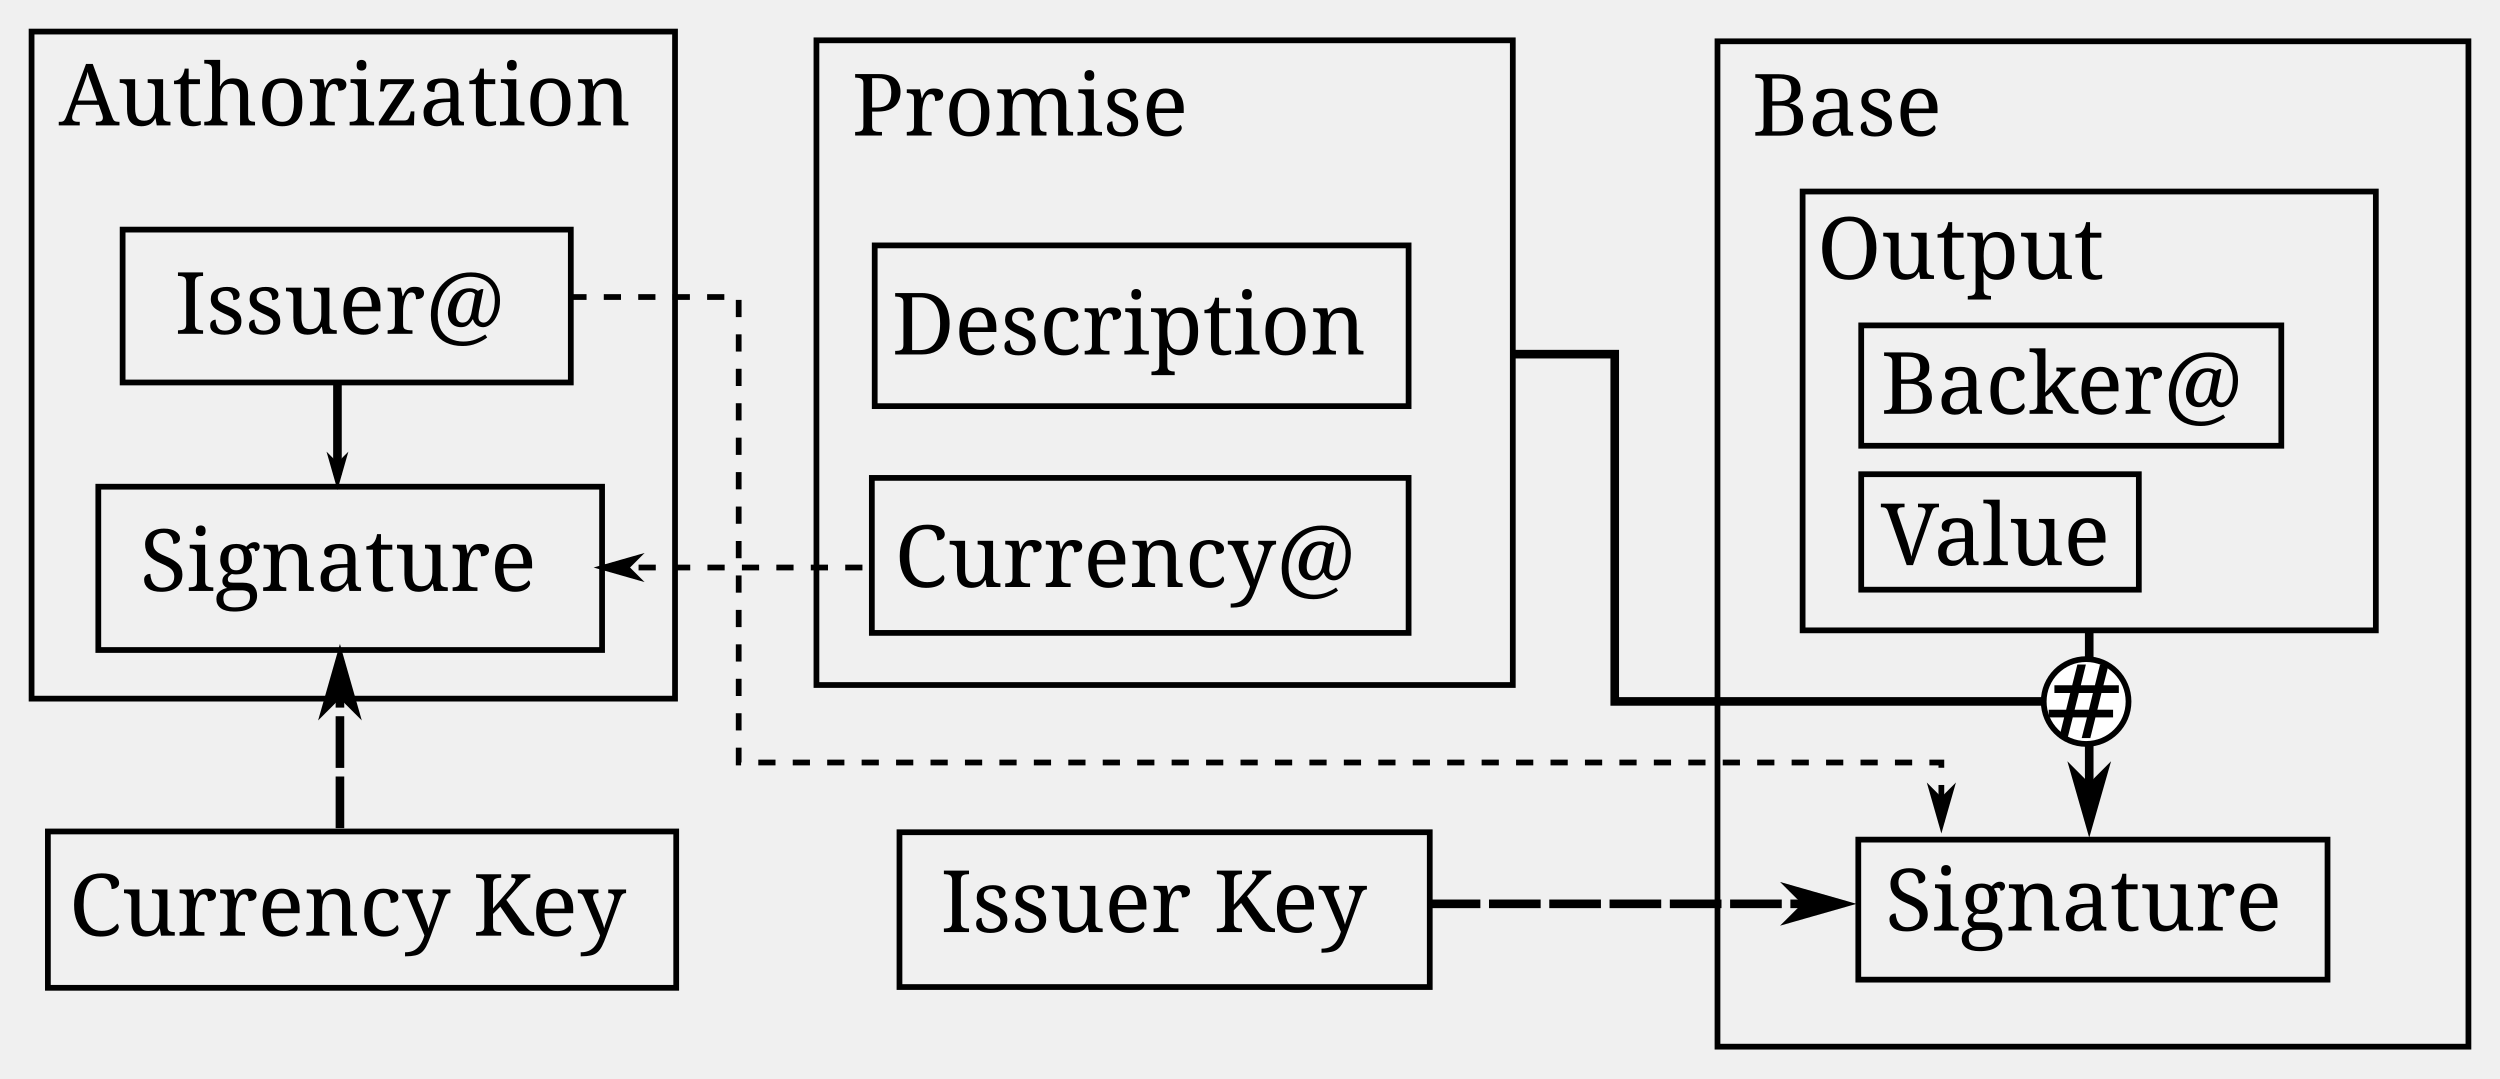
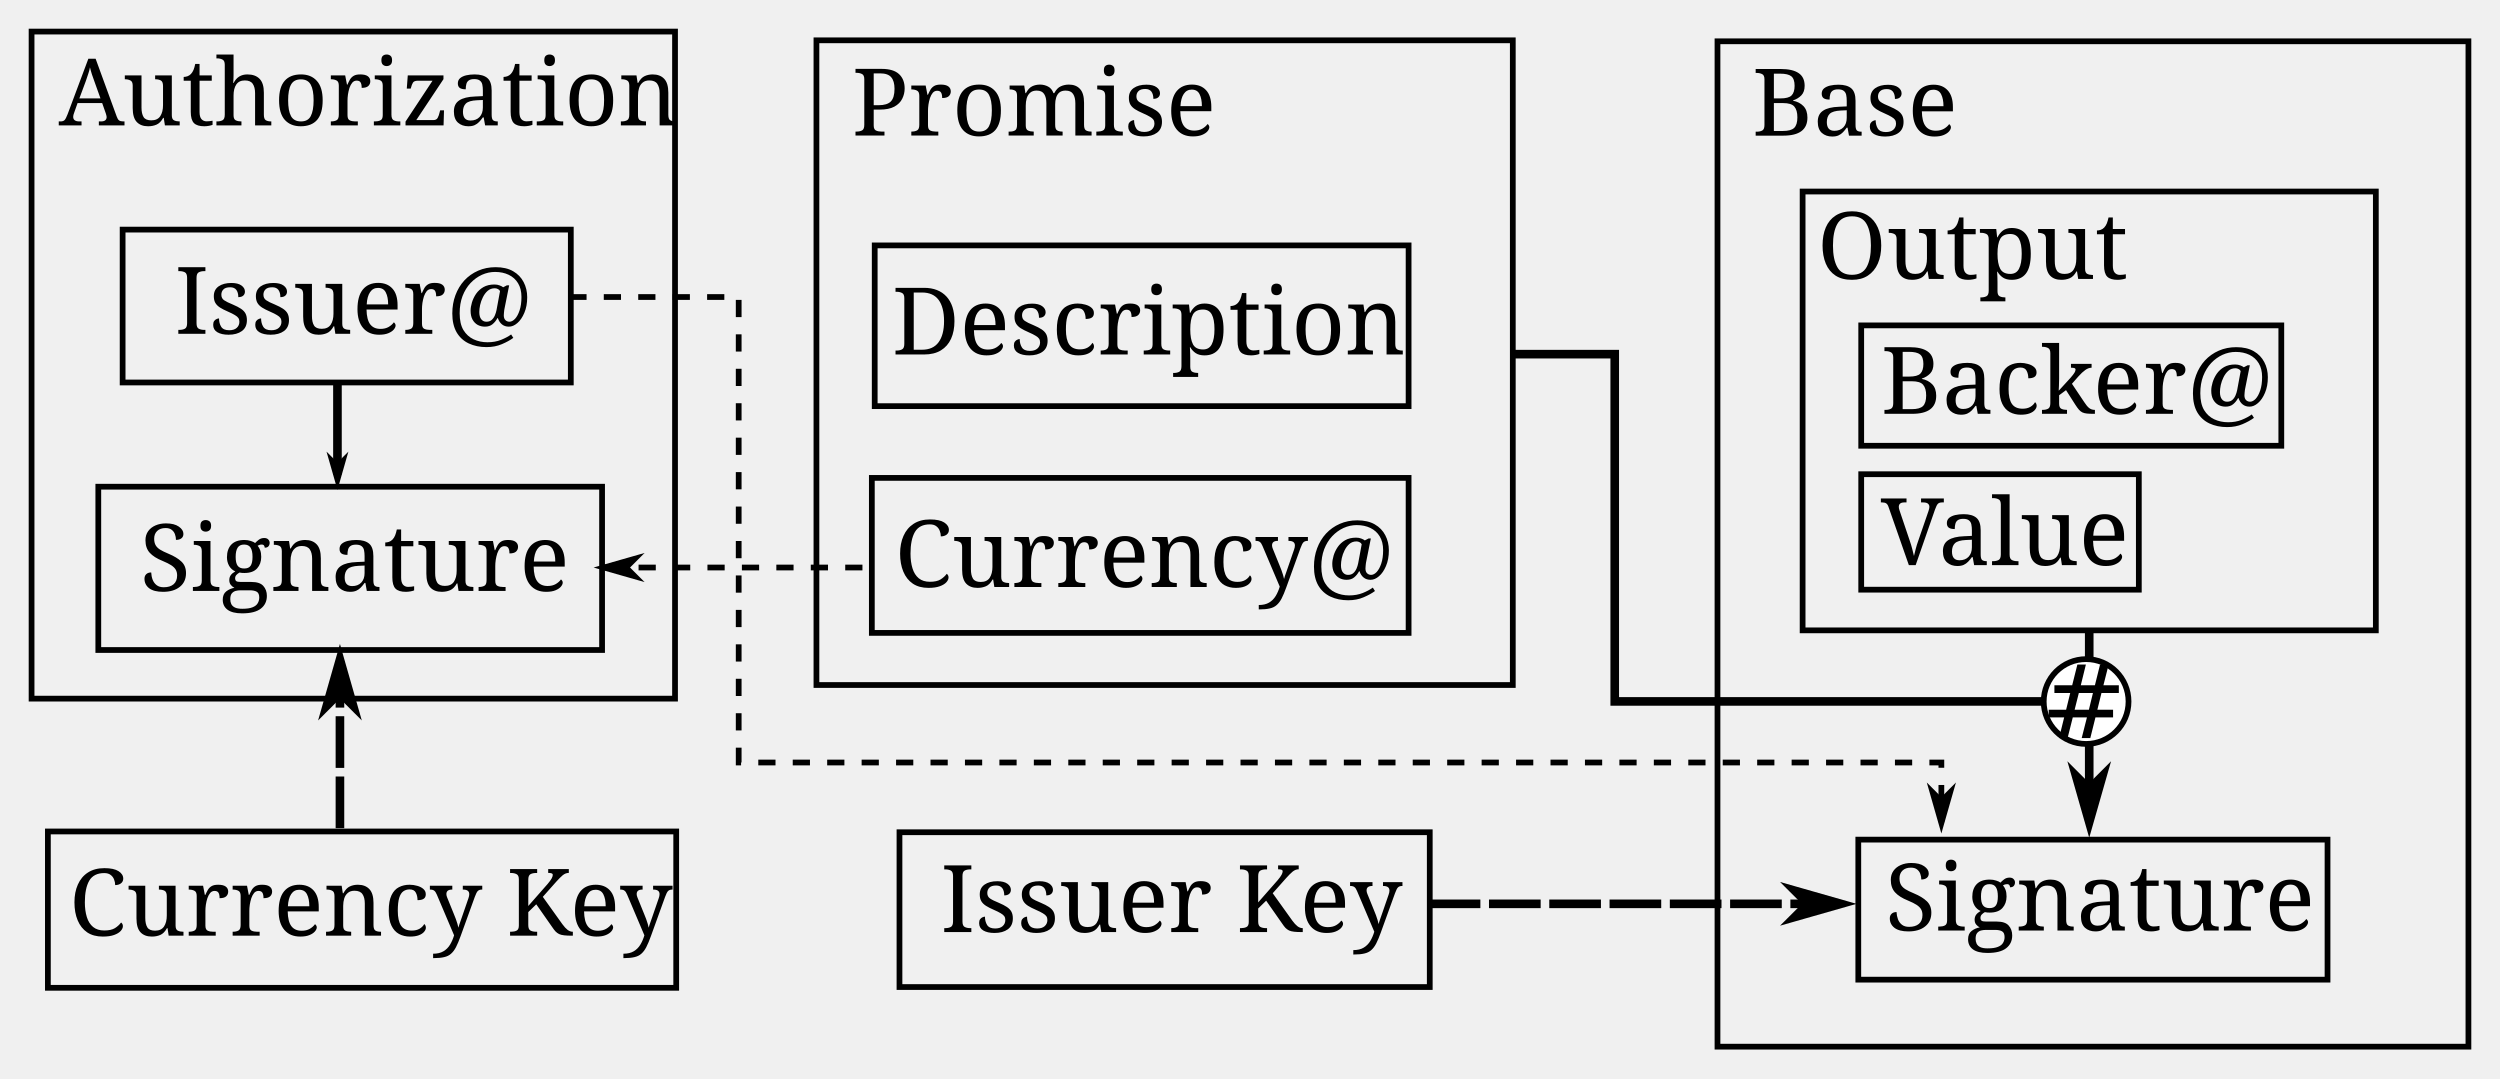
<svg xmlns="http://www.w3.org/2000/svg" width="435.486" height="187.824" id="svg9440" version="1.1">
  <defs id="defs9442">
    <marker orient="auto" refY="0" refX="0" id="Arrow1Mend-8-0" style="overflow:visible">
      <path id="path3932-1-0" d="M 0,0 5,-5 -12.5,0 5,5 0,0 z" style="fill-rule:evenodd;stroke:#000000;stroke-width:1pt" transform="matrix(-0.4,0,0,-0.4,-4,0)" />
    </marker>
    <marker orient="auto" refY="0" refX="0" id="Arrow1Mend-8" style="overflow:visible">
      <path id="path3932-1" d="M 0,0 5,-5 -12.5,0 5,5 0,0 z" style="fill-rule:evenodd;stroke:#000000;stroke-width:1pt" transform="matrix(-0.4,0,0,-0.4,-4,0)" />
    </marker>
    <marker orient="auto" refY="0" refX="0" id="marker9362" style="overflow:visible">
      <path id="path9364" d="M 0,0 5,-5 -12.5,0 5,5 0,0 z" style="fill-rule:evenodd;stroke:#000000;stroke-width:1pt" transform="matrix(-0.4,0,0,-0.4,-4,0)" />
    </marker>
    <marker orient="auto" refY="0" refX="0" id="marker9366" style="overflow:visible">
      <path id="path9368" d="M 0,0 5,-5 -12.5,0 5,5 0,0 z" style="fill-rule:evenodd;stroke:#000000;stroke-width:1pt" transform="matrix(-0.4,0,0,-0.4,-4,0)" />
    </marker>
    <marker orient="auto" refY="0" refX="0" id="Arrow1Send" style="overflow:visible">
      <path id="path3938" d="M 0,0 5,-5 -12.5,0 5,5 0,0 z" style="fill-rule:evenodd;stroke:#000000;stroke-width:1pt" transform="matrix(-0.2,0,0,-0.2,-1.2,0)" />
    </marker>
    <marker orient="auto" refY="0" refX="0" id="marker9372" style="overflow:visible">
      <path id="path9374" d="M 0,0 5,-5 -12.5,0 5,5 0,0 z" style="fill-rule:evenodd;stroke:#000000;stroke-width:1pt" transform="matrix(-0.2,0,0,-0.2,-1.2,0)" />
    </marker>
  </defs>
  <g id="layer1" transform="translate(-175.3051,-238.4501)">
    <rect y="245.473" x="317.524" height="112.302" width="121.302" id="rect2998" style="color:#000000;display:inline;overflow:visible;visibility:visible;fill:none;stroke:#000000;stroke-width:1;stroke-linecap:butt;stroke-linejoin:miter;stroke-miterlimit:4;stroke-dasharray:none;stroke-dashoffset:0;stroke-opacity:1;marker:none;enable-background:accumulate" />
-     <text id="text3000" y="262.059" x="323.703" style="font-style:normal;font-weight:normal;font-size:15px;line-height:125%;font-family:serif;letter-spacing:0px;word-spacing:0px;fill:#000000;fill-opacity:1;stroke:none;-inkscape-font-specification:serif;font-stretch:normal;font-variant:normal;" xml:space="preserve">
+     <text id="text3000" y="262.059" x="323.703" style="font-style:normal;font-weight:normal;font-size:16.25px;line-height:125%;font-family:Georgia, Georgia1, serif;letter-spacing:0px;word-spacing:0px;fill:#000000;fill-opacity:1;stroke:none;-inkscape-font-specification:'Georgia, Georgia1, serif';font-stretch:normal;font-variant:normal;" xml:space="preserve">
      <tspan y="262.059" x="323.703" id="tspan3002">Promise</tspan>
    </text>
-     <text xml:space="preserve" style="font-style:normal;font-weight:normal;font-size:15px;line-height:125%;font-family:serif;letter-spacing:0px;word-spacing:0px;fill:#000000;fill-opacity:1;stroke:none;-inkscape-font-specification:serif;font-stretch:normal;font-variant:normal;" x="330.675" y="300.198" id="text3012">
+     <text xml:space="preserve" style="font-style:normal;font-weight:normal;font-size:16.25px;line-height:125%;font-family:Georgia, Georgia1, serif;letter-spacing:0px;word-spacing:0px;fill:#000000;fill-opacity:1;stroke:none;-inkscape-font-specification:'Georgia, Georgia1, serif';font-stretch:normal;font-variant:normal;" x="330.675" y="300.198" id="text3012">
      <tspan id="tspan3014" x="330.675" y="300.198">Description</tspan>
    </text>
    <rect style="color:#000000;display:inline;overflow:visible;visibility:visible;fill:none;stroke:#000000;stroke-width:1px;stroke-linecap:butt;stroke-linejoin:miter;stroke-miterlimit:4;stroke-dasharray:none;stroke-dashoffset:0;stroke-opacity:1;marker:none;enable-background:accumulate" id="rect3788" width="93" height="28" x="327.675" y="281.198" />
-     <text xml:space="preserve" style="font-style:normal;font-weight:normal;font-size:15px;line-height:125%;font-family:serif;letter-spacing:0px;word-spacing:0px;fill:#000000;fill-opacity:1;stroke:none;-inkscape-font-specification:serif;font-stretch:normal;font-variant:normal;" x="331.175" y="340.698" id="text3016">
+     <text xml:space="preserve" style="font-style:normal;font-weight:normal;font-size:16.25px;line-height:125%;font-family:Georgia, Georgia1, serif;letter-spacing:0px;word-spacing:0px;fill:#000000;fill-opacity:1;stroke:none;-inkscape-font-specification:'Georgia, Georgia1, serif';font-stretch:normal;font-variant:normal;" x="331.175" y="340.698" id="text3016">
      <tspan id="tspan3018" x="331.175" y="340.698">Currency@</tspan>
    </text>
    <rect style="color:#000000;display:inline;overflow:visible;visibility:visible;fill:none;stroke:#000000;stroke-width:1px;stroke-linecap:butt;stroke-linejoin:miter;stroke-miterlimit:4;stroke-dasharray:none;stroke-dashoffset:0;stroke-opacity:1;marker:none;enable-background:accumulate" id="rect3790" width="93.5" height="27" x="327.175" y="321.698" />
    <rect y="245.644" x="474.481" height="175.13" width="130.81" id="rect3832" style="color:#000000;display:inline;overflow:visible;visibility:visible;fill:none;stroke:#000000;stroke-width:1px;stroke-linecap:butt;stroke-linejoin:miter;stroke-miterlimit:4;stroke-dasharray:none;stroke-dashoffset:0;stroke-opacity:1;marker:none;enable-background:accumulate" />
-     <text id="text3834" y="262.079" x="480.509" style="font-style:normal;font-variant:normal;font-weight:normal;font-stretch:normal;font-size:15px;line-height:125%;font-family:serif;-inkscape-font-specification:serif;letter-spacing:0px;word-spacing:0px;fill:#000000;fill-opacity:1;stroke:none" xml:space="preserve">
+     <text id="text3834" y="262.079" x="480.509" style="font-style:normal;font-variant:normal;font-weight:normal;font-stretch:normal;font-size:16.25px;line-height:125%;font-family:Georgia, Georgia1, serif;-inkscape-font-specification:'Georgia, Georgia1, serif';letter-spacing:0px;word-spacing:0px;fill:#000000;fill-opacity:1;stroke:none;" xml:space="preserve">
      <tspan y="262.079" x="480.509" id="tspan3836">Base</tspan>
    </text>
-     <text xml:space="preserve" style="font-style:normal;font-weight:normal;font-size:15px;line-height:125%;font-family:serif;letter-spacing:0px;word-spacing:0px;fill:#000000;fill-opacity:1;stroke:none;-inkscape-font-specification:serif;font-stretch:normal;font-variant:normal;" x="502.942" y="336.89" id="text3844">
+     <text xml:space="preserve" style="font-style:normal;font-weight:normal;font-size:16.25px;line-height:125%;font-family:Georgia, Georgia1, serif;letter-spacing:0px;word-spacing:0px;fill:#000000;fill-opacity:1;stroke:none;-inkscape-font-specification:'Georgia, Georgia1, serif';font-stretch:normal;font-variant:normal;" x="502.942" y="336.89" id="text3844">
      <tspan id="tspan3846" x="502.942" y="336.89">Value</tspan>
    </text>
    <rect style="color:#000000;display:inline;overflow:visible;visibility:visible;fill:none;stroke:#000000;stroke-width:1px;stroke-linecap:butt;stroke-linejoin:miter;stroke-miterlimit:4;stroke-dasharray:none;stroke-dashoffset:0;stroke-opacity:1;marker:none;enable-background:accumulate" id="rect3863" width="48.358" height="20.113" x="499.518" y="321.056" />
-     <text xml:space="preserve" style="font-style:normal;font-weight:normal;font-size:15px;line-height:125%;font-family:serif;letter-spacing:0px;word-spacing:0px;fill:#000000;fill-opacity:1;stroke:none;-inkscape-font-specification:serif;font-stretch:normal;font-variant:normal;" x="502.942" y="310.537" id="text3840">
+     <text xml:space="preserve" style="font-style:normal;font-weight:normal;font-size:16.25px;line-height:125%;font-family:Georgia, Georgia1, serif;letter-spacing:0px;word-spacing:0px;fill:#000000;fill-opacity:1;stroke:none;-inkscape-font-specification:'Georgia, Georgia1, serif';font-stretch:normal;font-variant:normal;" x="502.942" y="310.537" id="text3840">
      <tspan id="tspan3842" x="502.942" y="310.537">Backer@</tspan>
    </text>
    <rect style="color:#000000;display:inline;overflow:visible;visibility:visible;fill:none;stroke:#000000;stroke-width:1px;stroke-linecap:butt;stroke-linejoin:miter;stroke-miterlimit:4;stroke-dasharray:none;stroke-dashoffset:0;stroke-opacity:1;marker:none;enable-background:accumulate" id="rect3865" width="73.178" height="20.969" x="499.518" y="295.131" />
    <rect style="color:#000000;display:inline;overflow:visible;visibility:visible;fill:none;stroke:#000000;stroke-width:1px;stroke-linecap:butt;stroke-linejoin:miter;stroke-miterlimit:4;stroke-dasharray:none;stroke-dashoffset:0;stroke-opacity:1;marker:none;enable-background:accumulate" id="rect3877" width="99.852" height="76.441" x="489.31" y="271.813" />
-     <text xml:space="preserve" style="font-style:normal;font-weight:normal;font-size:15px;line-height:125%;font-family:serif;letter-spacing:0px;word-spacing:0px;fill:#000000;fill-opacity:1;stroke:none;-inkscape-font-specification:serif;font-stretch:normal;font-variant:normal;" x="491.878" y="287.04" id="text3879">
+     <text xml:space="preserve" style="font-style:normal;font-weight:normal;font-size:16.25px;line-height:125%;font-family:Georgia, Georgia1, serif;letter-spacing:0px;word-spacing:0px;fill:#000000;fill-opacity:1;stroke:none;-inkscape-font-specification:'Georgia, Georgia1, serif';font-stretch:normal;font-variant:normal;" x="491.878" y="287.04" id="text3879">
      <tspan id="tspan3881" x="491.878" y="287.04">Output</tspan>
    </text>
-     <text xml:space="preserve" style="font-style:normal;font-variant:normal;font-weight:normal;font-stretch:normal;font-size:15px;line-height:125%;font-family:serif;-inkscape-font-specification:serif;letter-spacing:0px;word-spacing:0px;fill:#000000;fill-opacity:1;stroke:none" x="503.717" y="400.542" id="text3896">
+     <text xml:space="preserve" style="font-style:normal;font-variant:normal;font-weight:normal;font-stretch:normal;font-size:16.25px;line-height:125%;font-family:Georgia, Georgia1, serif;-inkscape-font-specification:'Georgia, Georgia1, serif';letter-spacing:0px;word-spacing:0px;fill:#000000;fill-opacity:1;stroke:none;" x="503.717" y="400.542" id="text3896">
      <tspan id="tspan3898" x="503.717" y="400.542">Signature</tspan>
    </text>
    <rect style="color:#000000;display:inline;overflow:visible;visibility:visible;fill:none;stroke:#000000;stroke-width:1px;stroke-linecap:butt;stroke-linejoin:miter;stroke-miterlimit:4;stroke-dasharray:none;stroke-dashoffset:0;stroke-opacity:1;marker:none;enable-background:accumulate" id="rect3900" width="81.737" height="24.393" x="499.01" y="384.708" />
    <path style="fill:none;stroke:#000000;stroke-width:1.5;stroke-linecap:butt;stroke-linejoin:miter;stroke-miterlimit:4;stroke-dasharray:none;stroke-opacity:1;marker-end:url(#marker9366)" d="m 539.236,348.184 0,33.244" id="path3907" />
    <path style="fill:none;stroke:#000000;stroke-width:1.5;stroke-linecap:butt;stroke-linejoin:miter;stroke-miterlimit:4;stroke-opacity:1;stroke-dasharray:none" d="m 439.176,300.142 17.407,0 0,60.491 76.332,0" id="path3917" />
-     <text xml:space="preserve" style="font-style:normal;font-variant:normal;font-weight:normal;font-stretch:normal;font-size:15px;line-height:125%;font-family:serif;-inkscape-font-specification:serif;letter-spacing:0px;word-spacing:0px;fill:#000000;fill-opacity:1;stroke:none" x="339.166" y="400.812" id="text4731">
+     <text xml:space="preserve" style="font-style:normal;font-variant:normal;font-weight:normal;font-stretch:normal;font-size:16.25px;line-height:125%;font-family:Georgia, Georgia1, serif;-inkscape-font-specification:'Georgia, Georgia1, serif';letter-spacing:0px;word-spacing:0px;fill:#000000;fill-opacity:1;stroke:none;" x="339.166" y="400.812" id="text4731">
      <tspan id="tspan4733" x="339.166" y="400.812">Issuer Key</tspan>
    </text>
    <rect style="color:#000000;display:inline;overflow:visible;visibility:visible;fill:none;stroke:#000000;stroke-width:1px;stroke-linecap:butt;stroke-linejoin:miter;stroke-miterlimit:4;stroke-dasharray:none;stroke-dashoffset:0;stroke-opacity:1;marker:none;enable-background:accumulate" id="rect4735" width="92.372" height="26.965" x="331.989" y="383.422" />
-     <text xml:space="preserve" style="font-style:normal;font-variant:normal;font-weight:normal;font-stretch:normal;font-size:15px;line-height:125%;font-family:serif;-inkscape-font-specification:serif;letter-spacing:0px;word-spacing:0px;fill:#000000;fill-opacity:1;stroke:none" x="187.35" y="401.443" id="text7798">
+     <text xml:space="preserve" style="font-style:normal;font-variant:normal;font-weight:normal;font-stretch:normal;font-size:16.25px;line-height:125%;font-family:Georgia, Georgia1, serif;-inkscape-font-specification:'Georgia, Georgia1, serif';letter-spacing:0px;word-spacing:0px;fill:#000000;fill-opacity:1;stroke:none;" x="187.35" y="401.443" id="text7798">
      <tspan id="tspan7800" x="187.35" y="401.443">Currency Key</tspan>
    </text>
    <rect style="color:#000000;display:inline;overflow:visible;visibility:visible;fill:none;stroke:#000000;stroke-width:1px;stroke-linecap:butt;stroke-linejoin:miter;stroke-miterlimit:4;stroke-dasharray:none;stroke-dashoffset:0;stroke-opacity:1;marker:none;enable-background:accumulate" id="rect7802" width="109.451" height="27.234" x="183.646" y="383.287" />
-     <text xml:space="preserve" style="font-style:normal;font-weight:normal;font-size:15px;line-height:125%;font-family:serif;letter-spacing:0px;word-spacing:0px;fill:#000000;fill-opacity:1;stroke:none;-inkscape-font-specification:serif;font-stretch:normal;font-variant:normal;" x="185.539" y="260.291" id="text7786">
+     <text xml:space="preserve" style="font-style:normal;font-weight:normal;font-size:16.25px;line-height:125%;font-family:Georgia, Georgia1, serif;letter-spacing:0px;word-spacing:0px;fill:#000000;fill-opacity:1;stroke:none;-inkscape-font-specification:'Georgia, Georgia1, serif';font-stretch:normal;font-variant:normal;" x="185.539" y="260.291" id="text7786">
      <tspan id="tspan7788" x="185.539" y="260.291">Authorization</tspan>
    </text>
    <rect style="color:#000000;display:inline;overflow:visible;visibility:visible;fill:none;stroke:#000000;stroke-width:1px;stroke-linecap:butt;stroke-linejoin:miter;stroke-miterlimit:4;stroke-dasharray:none;stroke-dashoffset:0;stroke-opacity:1;marker:none;enable-background:accumulate" id="rect7804" width="112.086" height="116.199" x="180.805" y="243.95" />
-     <text xml:space="preserve" style="font-style:normal;font-weight:normal;font-size:15px;line-height:125%;font-family:serif;letter-spacing:0px;word-spacing:0px;fill:#000000;fill-opacity:1;stroke:none;-inkscape-font-specification:serif;font-stretch:normal;font-variant:normal;" x="205.743" y="296.603" id="text7790">
+     <text xml:space="preserve" style="font-style:normal;font-weight:normal;font-size:16.25px;line-height:125%;font-family:Georgia, Georgia1, serif;letter-spacing:0px;word-spacing:0px;fill:#000000;fill-opacity:1;stroke:none;-inkscape-font-specification:'Georgia, Georgia1, serif';font-stretch:normal;font-variant:normal;" x="205.743" y="296.603" id="text7790">
      <tspan id="tspan7792" x="205.743" y="296.603">Issuer@</tspan>
    </text>
    <rect style="color:#000000;display:inline;overflow:visible;visibility:visible;fill:none;stroke:#000000;stroke-width:1px;stroke-linecap:butt;stroke-linejoin:miter;stroke-miterlimit:4;stroke-dasharray:none;stroke-dashoffset:0;stroke-opacity:1;marker:none;enable-background:accumulate" id="rect7806" width="78.071" height="26.629" x="196.665" y="278.447" />
-     <text xml:space="preserve" style="font-style:normal;font-weight:normal;font-size:15px;line-height:125%;font-family:serif;letter-spacing:0px;word-spacing:0px;fill:#000000;fill-opacity:1;stroke:none;-inkscape-font-specification:serif;font-stretch:normal;font-variant:normal;" x="199.691" y="341.388" id="text7794">
+     <text xml:space="preserve" style="font-style:normal;font-weight:normal;font-size:16.25px;line-height:125%;font-family:Georgia, Georgia1, serif;letter-spacing:0px;word-spacing:0px;fill:#000000;fill-opacity:1;stroke:none;-inkscape-font-specification:'Georgia, Georgia1, serif';font-stretch:normal;font-variant:normal;" x="199.691" y="341.388" id="text7794">
      <tspan id="tspan7796" x="199.691" y="341.388">Signature</tspan>
    </text>
    <rect style="color:#000000;display:inline;overflow:visible;visibility:visible;fill:none;stroke:#000000;stroke-width:1px;stroke-linecap:butt;stroke-linejoin:miter;stroke-miterlimit:4;stroke-dasharray:none;stroke-dashoffset:0;stroke-opacity:1;marker:none;enable-background:accumulate" id="rect7808" width="87.754" height="28.445" x="192.429" y="323.232" />
    <path id="path8074" d="m 234.087,305.366 0,15.743" style="fill:none;stroke:#000000;stroke-width:1.5;stroke-linecap:butt;stroke-linejoin:miter;stroke-miterlimit:4;stroke-dasharray:none;stroke-opacity:1;marker-end:url(#Arrow1Send)" />
    <path style="fill:none;stroke:#000000;stroke-width:1.5;stroke-linecap:butt;stroke-linejoin:miter;stroke-miterlimit:4;stroke-dasharray:9, 1.5;stroke-dashoffset:0;stroke-opacity:1;marker-end:url(#Arrow1Mend-8)" d="m 234.521,382.712 0,-29.135" id="path6420" />
    <path id="path9122" d="m 424.179,395.893 71.574,0" style="fill:none;stroke:#000000;stroke-width:1.5;stroke-linecap:butt;stroke-linejoin:miter;stroke-miterlimit:4;stroke-dasharray:9, 1.5;stroke-dashoffset:0;stroke-opacity:1;marker-end:url(#Arrow1Mend-8)" />
    <path style="fill:none;stroke:#000000;stroke-width:1;stroke-linecap:butt;stroke-linejoin:miter;stroke-miterlimit:4;stroke-opacity:1;stroke-dasharray:3, 3;stroke-dashoffset:0;marker-end:url(#Arrow1Mend-8)" d="m 325.539,337.308 -44.861,0" id="path7192" />
    <path style="fill:none;stroke:#000000;stroke-width:1;stroke-linecap:butt;stroke-linejoin:miter;stroke-miterlimit:4;stroke-dasharray:3, 3;stroke-dashoffset:0;stroke-opacity:1;marker-end:url(#Arrow1Mend-8-0)" d="m 274.48,290.189 29.5,0 0,81.086 209.5,0 0,10.396" id="path9150" />
-     <g transform="matrix(0.7123535,0,0,0.7123535,329.537,151.5323)" id="g4306">
-       <circle style="fill:#ffffff;fill-opacity:1;stroke:#000000;stroke-width:1.404;stroke-miterlimit:4;stroke-dasharray:none;stroke-opacity:1" id="path11797" cx="293.617" cy="293.563" r="10.37" />
-       <g id="text11799" style="font-style:normal;font-variant:normal;font-weight:normal;font-stretch:normal;font-size:25.067px;line-height:125%;font-family:serif;-inkscape-font-specification:serif;letter-spacing:0px;word-spacing:0px;fill:#000000;fill-opacity:1;stroke:none">
-         <path id="path4284" d="m 295.286,291.475 -3.452,0 -1.028,4.088 3.488,0 0.991,-4.088 z m -1.726,-6.964 -1.248,5.079 3.452,0 1.261,-5.079 2.105,0 -1.285,5.079 3.77,0 0,1.885 -4.247,0 -1.004,4.088 3.843,0 0,1.873 -4.308,0 -1.261,5.067 -2.105,0 1.285,-5.067 -3.464,0 -1.273,5.067 -2.081,0 1.248,-5.067 -3.782,0 0,-1.873 4.259,0 1.004,-4.088 -3.868,0 0,-1.885 4.345,0 1.273,-5.079 2.081,0 z" />
-       </g>
+     <circle r="7.387" cy="360.653" cx="538.696" id="path11797" style="fill:#ffffff;fill-opacity:1;stroke:#000000;stroke-width:1;stroke-miterlimit:4;stroke-dasharray:none;stroke-opacity:1" />
+     <g style="font-style:normal;font-variant:normal;font-weight:normal;font-stretch:normal;font-size:25.067px;line-height:125%;font-family:serif;-inkscape-font-specification:serif;letter-spacing:0px;word-spacing:0px;fill:#000000;fill-opacity:1;stroke:none" id="text11799" transform="matrix(0.7123535,0,0,0.7123535,329.537,151.5323)">
+       <path d="m 295.286,291.475 -3.452,0 -1.028,4.088 3.488,0 0.991,-4.088 z m -1.726,-6.964 -1.248,5.079 3.452,0 1.261,-5.079 2.105,0 -1.285,5.079 3.77,0 0,1.885 -4.247,0 -1.004,4.088 3.843,0 0,1.873 -4.308,0 -1.261,5.067 -2.105,0 1.285,-5.067 -3.464,0 -1.273,5.067 -2.081,0 1.248,-5.067 -3.782,0 0,-1.873 4.259,0 1.004,-4.088 -3.868,0 0,-1.885 4.345,0 1.273,-5.079 2.081,0 z" id="path4284" style="" />
    </g>
  </g>
</svg>
